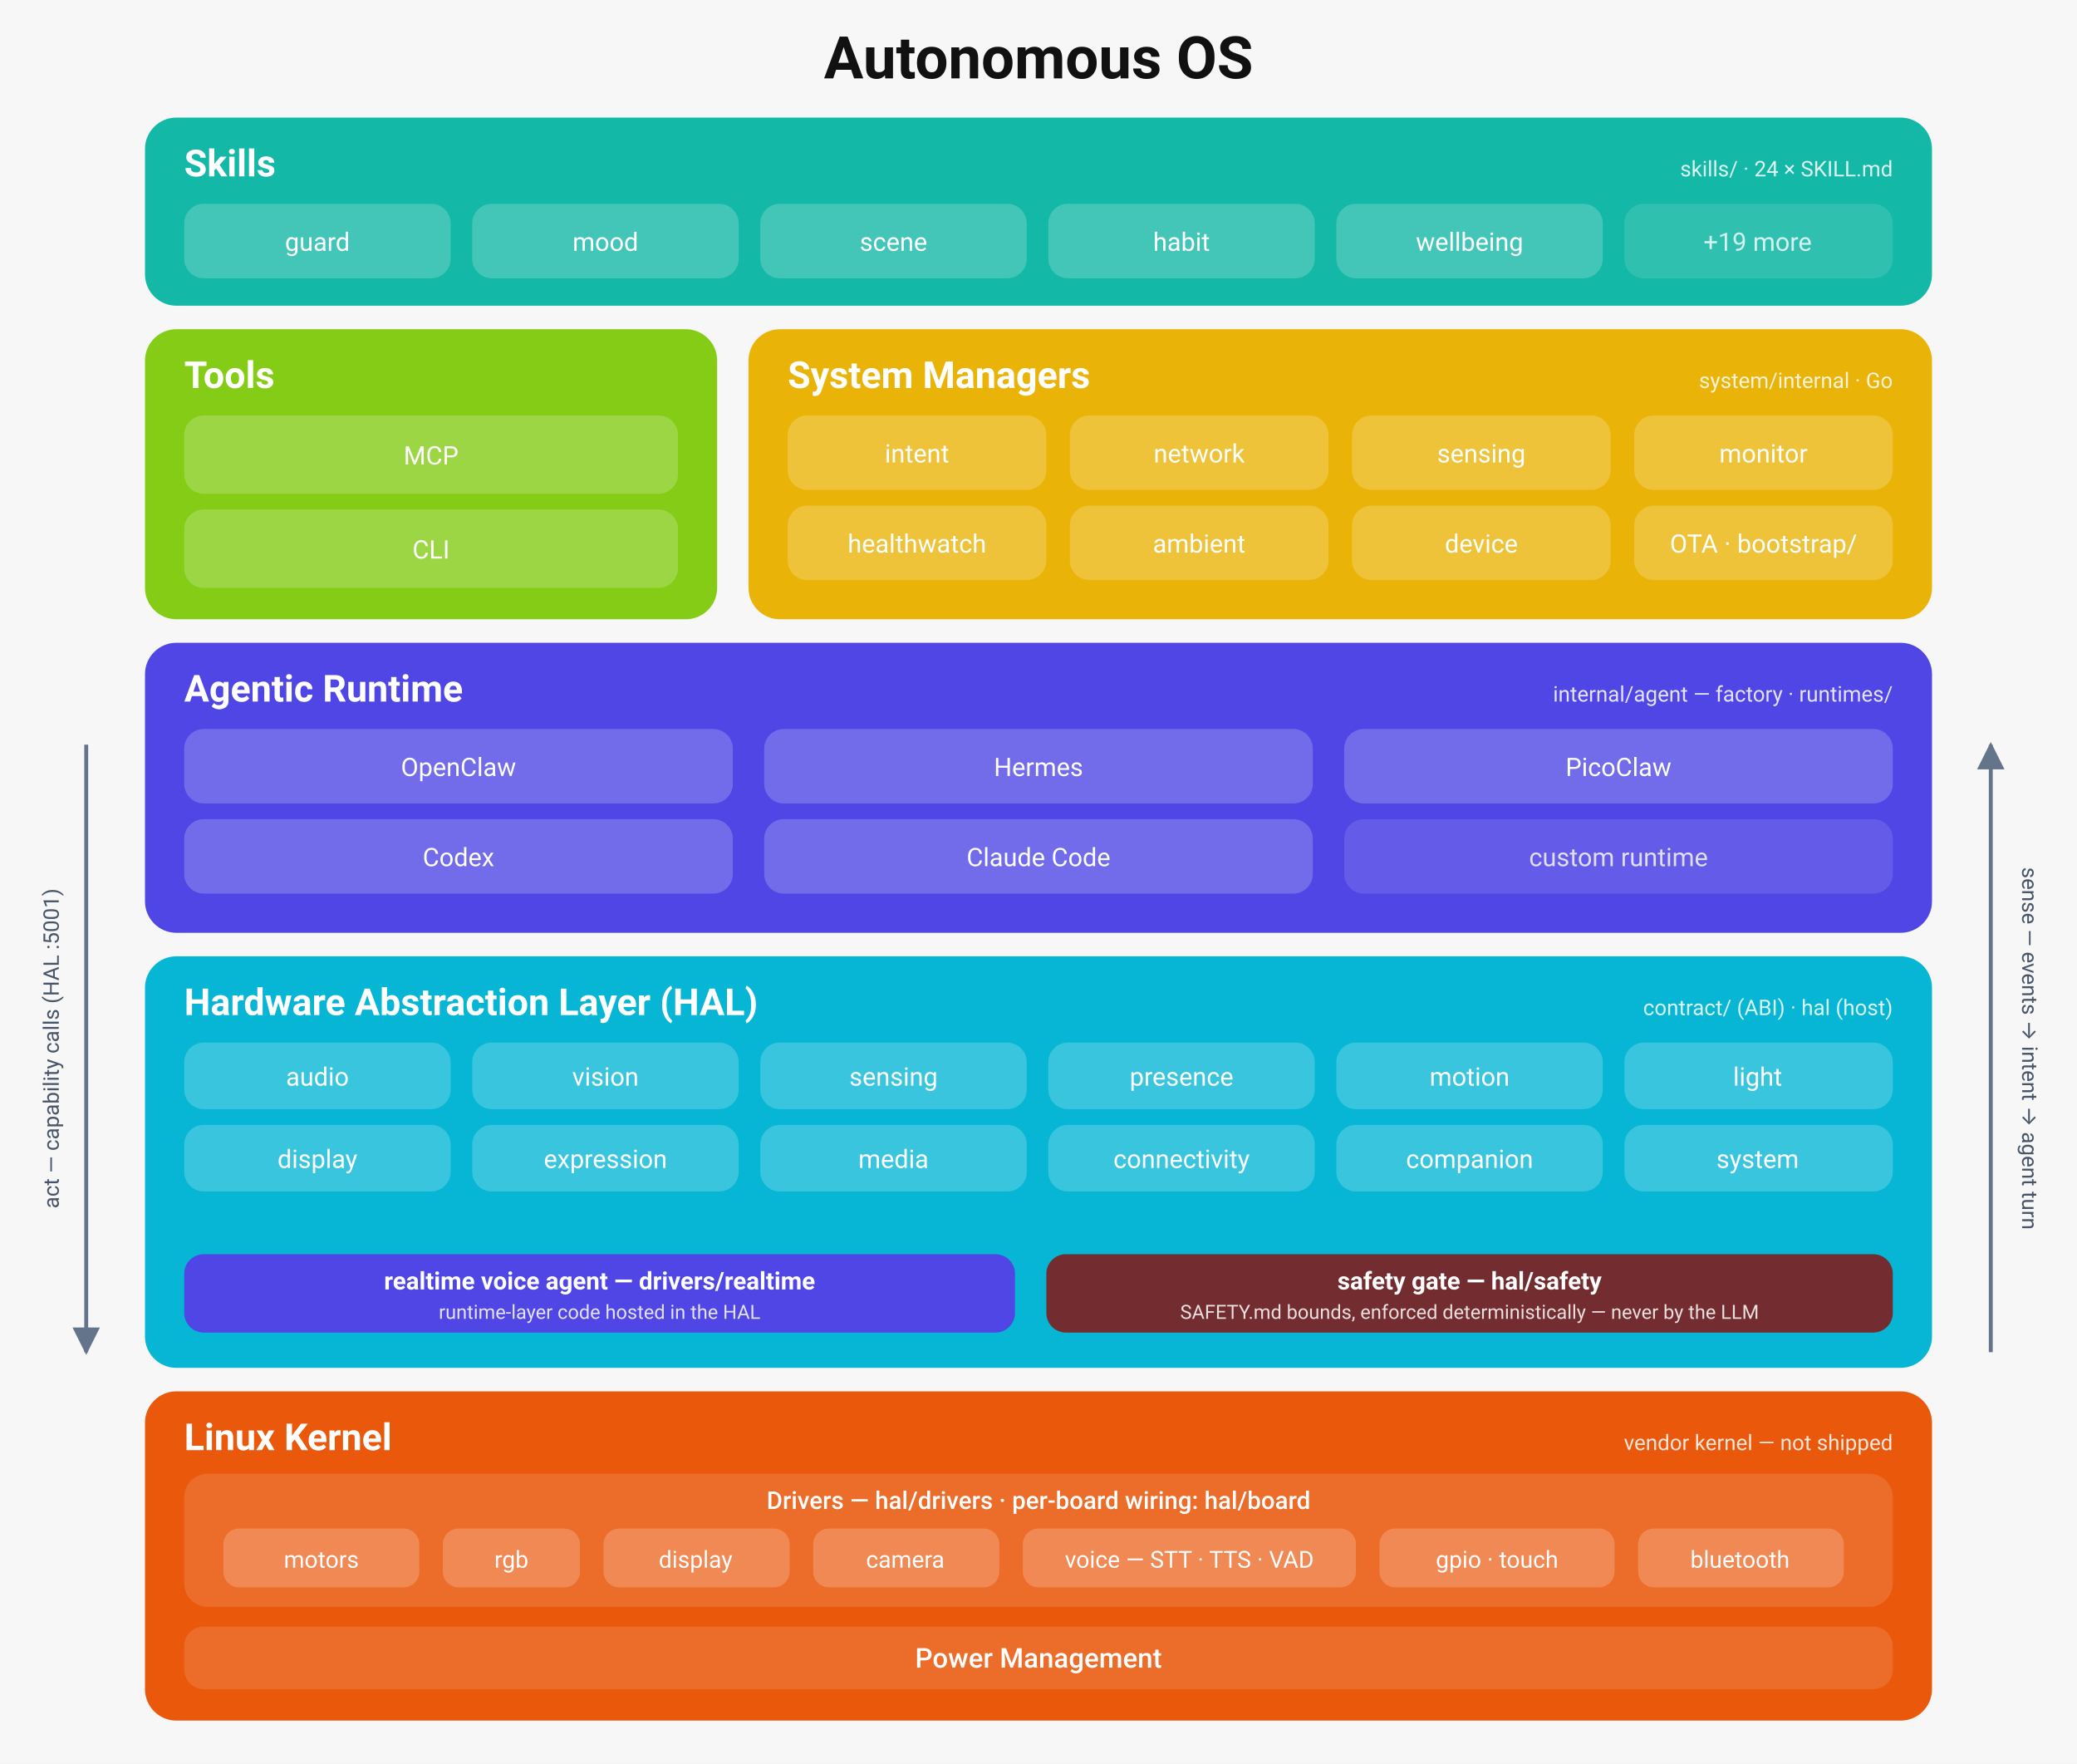
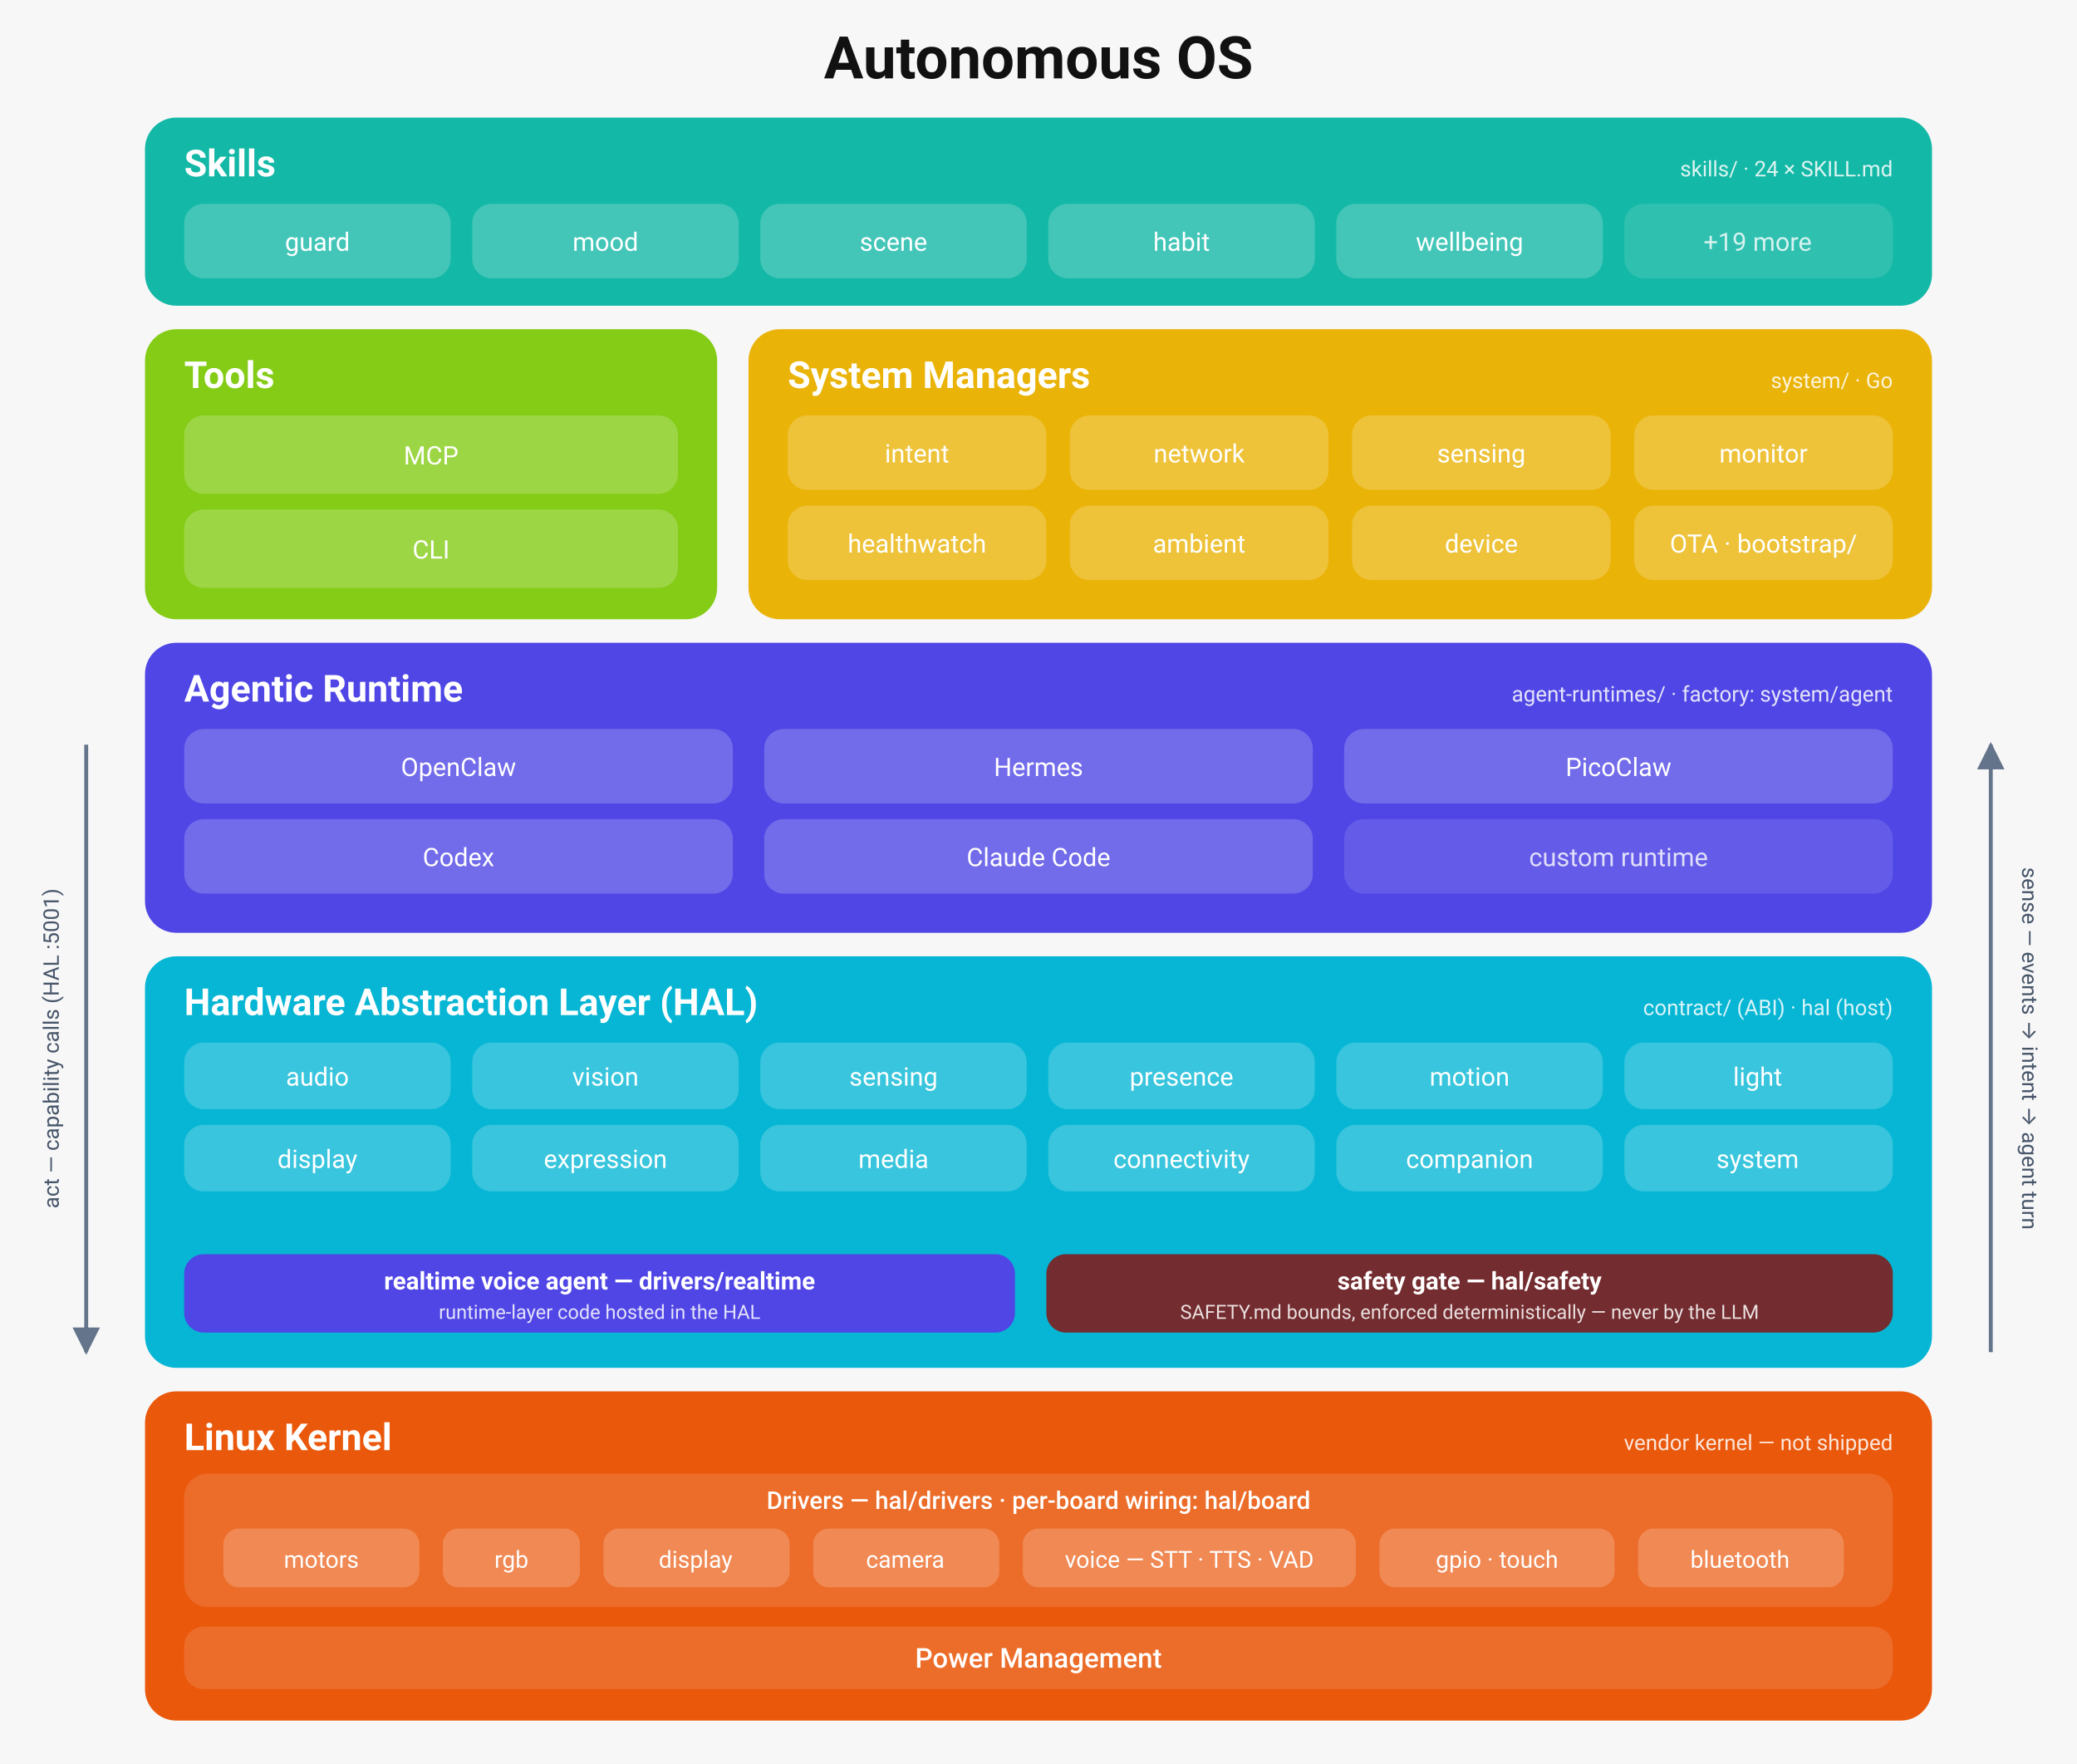
<svg xmlns="http://www.w3.org/2000/svg" width="1060" height="900" viewBox="0 0 1060 900" font-family="-apple-system, BlinkMacSystemFont, Segoe UI, Roboto, sans-serif">
  <defs>
    <marker id="arr" viewBox="0 0 10 10" refX="9" refY="5" markerWidth="7" markerHeight="7" orient="auto-start-reverse">
      <path d="M0,0 L10,5 L0,10 z" fill="#64748b" />
    </marker>
  </defs>
  <rect x="0" y="0" width="1060" height="900" fill="#f7f7f8" />
  <text x="530" y="40" text-anchor="middle" font-size="30" font-weight="700" fill="#111111">Autonomous OS</text>
  <rect x="74" y="60" width="912" height="96" rx="16" fill="#14b8a6" />
  <text x="94" y="90" text-anchor="start" font-size="19" font-weight="600" fill="#ffffff">Skills</text>
  <text x="966" y="90" text-anchor="end" font-size="11" fill="#ffffff" fill-opacity="0.85">skills/ · 24 × SKILL.md</text>
  <g fill="#ffffff" fill-opacity="0.2">
    <rect x="94" y="104" width="136" height="38" rx="10" />
    <rect x="241" y="104" width="136" height="38" rx="10" />
    <rect x="388" y="104" width="136" height="38" rx="10" />
    <rect x="535" y="104" width="136" height="38" rx="10" />
    <rect x="682" y="104" width="136" height="38" rx="10" />
  </g>
  <rect x="829" y="104" width="137" height="38" rx="10" fill="#ffffff" fill-opacity="0.12" />
  <g fill="#ffffff" font-size="13" text-anchor="middle">
    <text x="162" y="128">guard</text>
    <text x="309" y="128">mood</text>
    <text x="456" y="128">scene</text>
    <text x="603" y="128">habit</text>
    <text x="750" y="128">wellbeing</text>
  </g>
  <text x="897" y="128" text-anchor="middle" font-size="13" fill="#ffffff" fill-opacity="0.8">+19 more</text>
  <rect x="74" y="168" width="292" height="148" rx="16" fill="#84cc16" />
  <text x="94" y="198" text-anchor="start" font-size="19" font-weight="600" fill="#ffffff">Tools</text>
  <g fill="#ffffff" fill-opacity="0.2">
    <rect x="94" y="212" width="252" height="40" rx="10" />
    <rect x="94" y="260" width="252" height="40" rx="10" />
  </g>
  <g fill="#ffffff" font-size="13" text-anchor="middle">
    <text x="220" y="237">MCP</text>
    <text x="220" y="285">CLI</text>
  </g>
  <rect x="382" y="168" width="604" height="148" rx="16" fill="#eab308" />
  <text x="402" y="198" text-anchor="start" font-size="19" font-weight="600" fill="#ffffff">System Managers</text>
-   <text x="966" y="198" text-anchor="end" font-size="11" fill="#ffffff" fill-opacity="0.85">system/internal · Go</text>
+   <text x="966" y="198" text-anchor="end" font-size="11" fill="#ffffff" fill-opacity="0.85">system/ · Go</text>
  <g fill="#ffffff" fill-opacity="0.2">
    <rect x="402" y="212" width="132" height="38" rx="10" />
    <rect x="546" y="212" width="132" height="38" rx="10" />
    <rect x="690" y="212" width="132" height="38" rx="10" />
    <rect x="834" y="212" width="132" height="38" rx="10" />
    <rect x="402" y="258" width="132" height="38" rx="10" />
    <rect x="546" y="258" width="132" height="38" rx="10" />
    <rect x="690" y="258" width="132" height="38" rx="10" />
    <rect x="834" y="258" width="132" height="38" rx="10" />
  </g>
  <g fill="#ffffff" font-size="13" text-anchor="middle">
    <text x="468" y="236">intent</text>
    <text x="612" y="236">network</text>
    <text x="756" y="236">sensing</text>
    <text x="900" y="236">monitor</text>
    <text x="468" y="282">healthwatch</text>
    <text x="612" y="282">ambient</text>
    <text x="756" y="282">device</text>
    <text x="900" y="282">OTA · bootstrap/</text>
  </g>
  <rect x="74" y="328" width="912" height="148" rx="16" fill="#4f46e5" />
  <text x="94" y="358" text-anchor="start" font-size="19" font-weight="600" fill="#ffffff">Agentic Runtime</text>
-   <text x="966" y="358" text-anchor="end" font-size="11" fill="#ffffff" fill-opacity="0.85">internal/agent — factory · runtimes/</text>
+   <text x="966" y="358" text-anchor="end" font-size="11" fill="#ffffff" fill-opacity="0.85">agent-runtimes/ · factory: system/agent</text>
  <g fill="#ffffff" fill-opacity="0.2">
    <rect x="94" y="372" width="280" height="38" rx="10" />
    <rect x="390" y="372" width="280" height="38" rx="10" />
    <rect x="686" y="372" width="280" height="38" rx="10" />
    <rect x="94" y="418" width="280" height="38" rx="10" />
    <rect x="390" y="418" width="280" height="38" rx="10" />
  </g>
  <rect x="686" y="418" width="280" height="38" rx="10" fill="#ffffff" fill-opacity="0.12" />
  <g fill="#ffffff" font-size="13" text-anchor="middle">
    <text x="234" y="396">OpenClaw</text>
    <text x="530" y="396">Hermes</text>
    <text x="826" y="396">PicoClaw</text>
    <text x="234" y="442">Codex</text>
    <text x="530" y="442">Claude Code</text>
  </g>
  <text x="826" y="442" text-anchor="middle" font-size="13" fill="#ffffff" fill-opacity="0.8">custom runtime</text>
  <rect x="74" y="488" width="912" height="210" rx="16" fill="#06b6d4" />
  <text x="94" y="518" text-anchor="start" font-size="19" font-weight="600" fill="#ffffff">Hardware Abstraction Layer (HAL)</text>
  <text x="966" y="518" text-anchor="end" font-size="11" fill="#ffffff" fill-opacity="0.85">contract/ (ABI) · hal (host)</text>
  <g fill="#ffffff" fill-opacity="0.2">
    <rect x="94" y="532" width="136" height="34" rx="10" />
    <rect x="241" y="532" width="136" height="34" rx="10" />
    <rect x="388" y="532" width="136" height="34" rx="10" />
    <rect x="535" y="532" width="136" height="34" rx="10" />
    <rect x="682" y="532" width="136" height="34" rx="10" />
    <rect x="829" y="532" width="137" height="34" rx="10" />
    <rect x="94" y="574" width="136" height="34" rx="10" />
    <rect x="241" y="574" width="136" height="34" rx="10" />
    <rect x="388" y="574" width="136" height="34" rx="10" />
    <rect x="535" y="574" width="136" height="34" rx="10" />
    <rect x="682" y="574" width="136" height="34" rx="10" />
    <rect x="829" y="574" width="137" height="34" rx="10" />
  </g>
  <g fill="#ffffff" font-size="13" text-anchor="middle">
    <text x="162" y="554">audio</text>
    <text x="309" y="554">vision</text>
    <text x="456" y="554">sensing</text>
    <text x="603" y="554">presence</text>
    <text x="750" y="554">motion</text>
    <text x="897" y="554">light</text>
    <text x="162" y="596">display</text>
    <text x="309" y="596">expression</text>
    <text x="456" y="596">media</text>
    <text x="603" y="596">connectivity</text>
    <text x="750" y="596">companion</text>
    <text x="897" y="596">system</text>
  </g>
  <rect x="94" y="640" width="424" height="40" rx="10" fill="#4f46e5" />
  <text x="306" y="658" text-anchor="middle" font-size="12.5" font-weight="600" fill="#ffffff">realtime voice agent — drivers/realtime</text>
  <text x="306" y="673" text-anchor="middle" font-size="10" fill="#ffffff" fill-opacity="0.85">runtime-layer code hosted in the HAL</text>
  <rect x="534" y="640" width="432" height="40" rx="10" fill="#7f1d1d" fill-opacity="0.9" />
  <text x="750" y="658" text-anchor="middle" font-size="12.5" font-weight="600" fill="#ffffff">safety gate — hal/safety</text>
  <text x="750" y="673" text-anchor="middle" font-size="10" fill="#ffffff" fill-opacity="0.85">SAFETY.md bounds, enforced deterministically — never by the LLM</text>
  <rect x="74" y="710" width="912" height="168" rx="16" fill="#ea580c" />
  <text x="94" y="740" text-anchor="start" font-size="19" font-weight="600" fill="#ffffff">Linux Kernel</text>
  <text x="966" y="740" text-anchor="end" font-size="11" fill="#ffffff" fill-opacity="0.85">vendor kernel — not shipped</text>
  <rect x="94" y="752" width="872" height="68" rx="12" fill="#ffffff" fill-opacity="0.12" />
  <text x="530" y="770" text-anchor="middle" font-size="12.5" font-weight="500" fill="#ffffff">Drivers — hal/drivers · per-board wiring: hal/board</text>
  <g fill="#ffffff" fill-opacity="0.2">
    <rect x="114" y="780" width="100" height="30" rx="8" />
    <rect x="226" y="780" width="70" height="30" rx="8" />
    <rect x="308" y="780" width="95" height="30" rx="8" />
    <rect x="415" y="780" width="95" height="30" rx="8" />
    <rect x="522" y="780" width="170" height="30" rx="8" />
    <rect x="704" y="780" width="120" height="30" rx="8" />
    <rect x="836" y="780" width="105" height="30" rx="8" />
  </g>
  <g fill="#ffffff" font-size="12" text-anchor="middle">
    <text x="164" y="800">motors</text>
    <text x="261" y="800">rgb</text>
    <text x="355" y="800">display</text>
    <text x="462" y="800">camera</text>
    <text x="607" y="800">voice — STT · TTS · VAD</text>
    <text x="764" y="800">gpio · touch</text>
    <text x="888" y="800">bluetooth</text>
  </g>
  <rect x="94" y="830" width="872" height="32" rx="10" fill="#ffffff" fill-opacity="0.12" />
  <text x="530" y="851" text-anchor="middle" font-size="14" font-weight="500" fill="#ffffff">Power Management</text>
  <line x1="44" y1="380" x2="44" y2="690" stroke="#64748b" stroke-width="2" marker-end="url(#arr)" />
  <text x="30" y="535" text-anchor="middle" font-size="11" fill="#475569" transform="rotate(-90 30 535)">act — capability calls (HAL :5001)</text>
  <line x1="1016" y1="690" x2="1016" y2="380" stroke="#64748b" stroke-width="2" marker-end="url(#arr)" />
  <text x="1032" y="535" text-anchor="middle" font-size="11" fill="#475569" transform="rotate(90 1032 535)">sense — events → intent → agent turn</text>
</svg>
